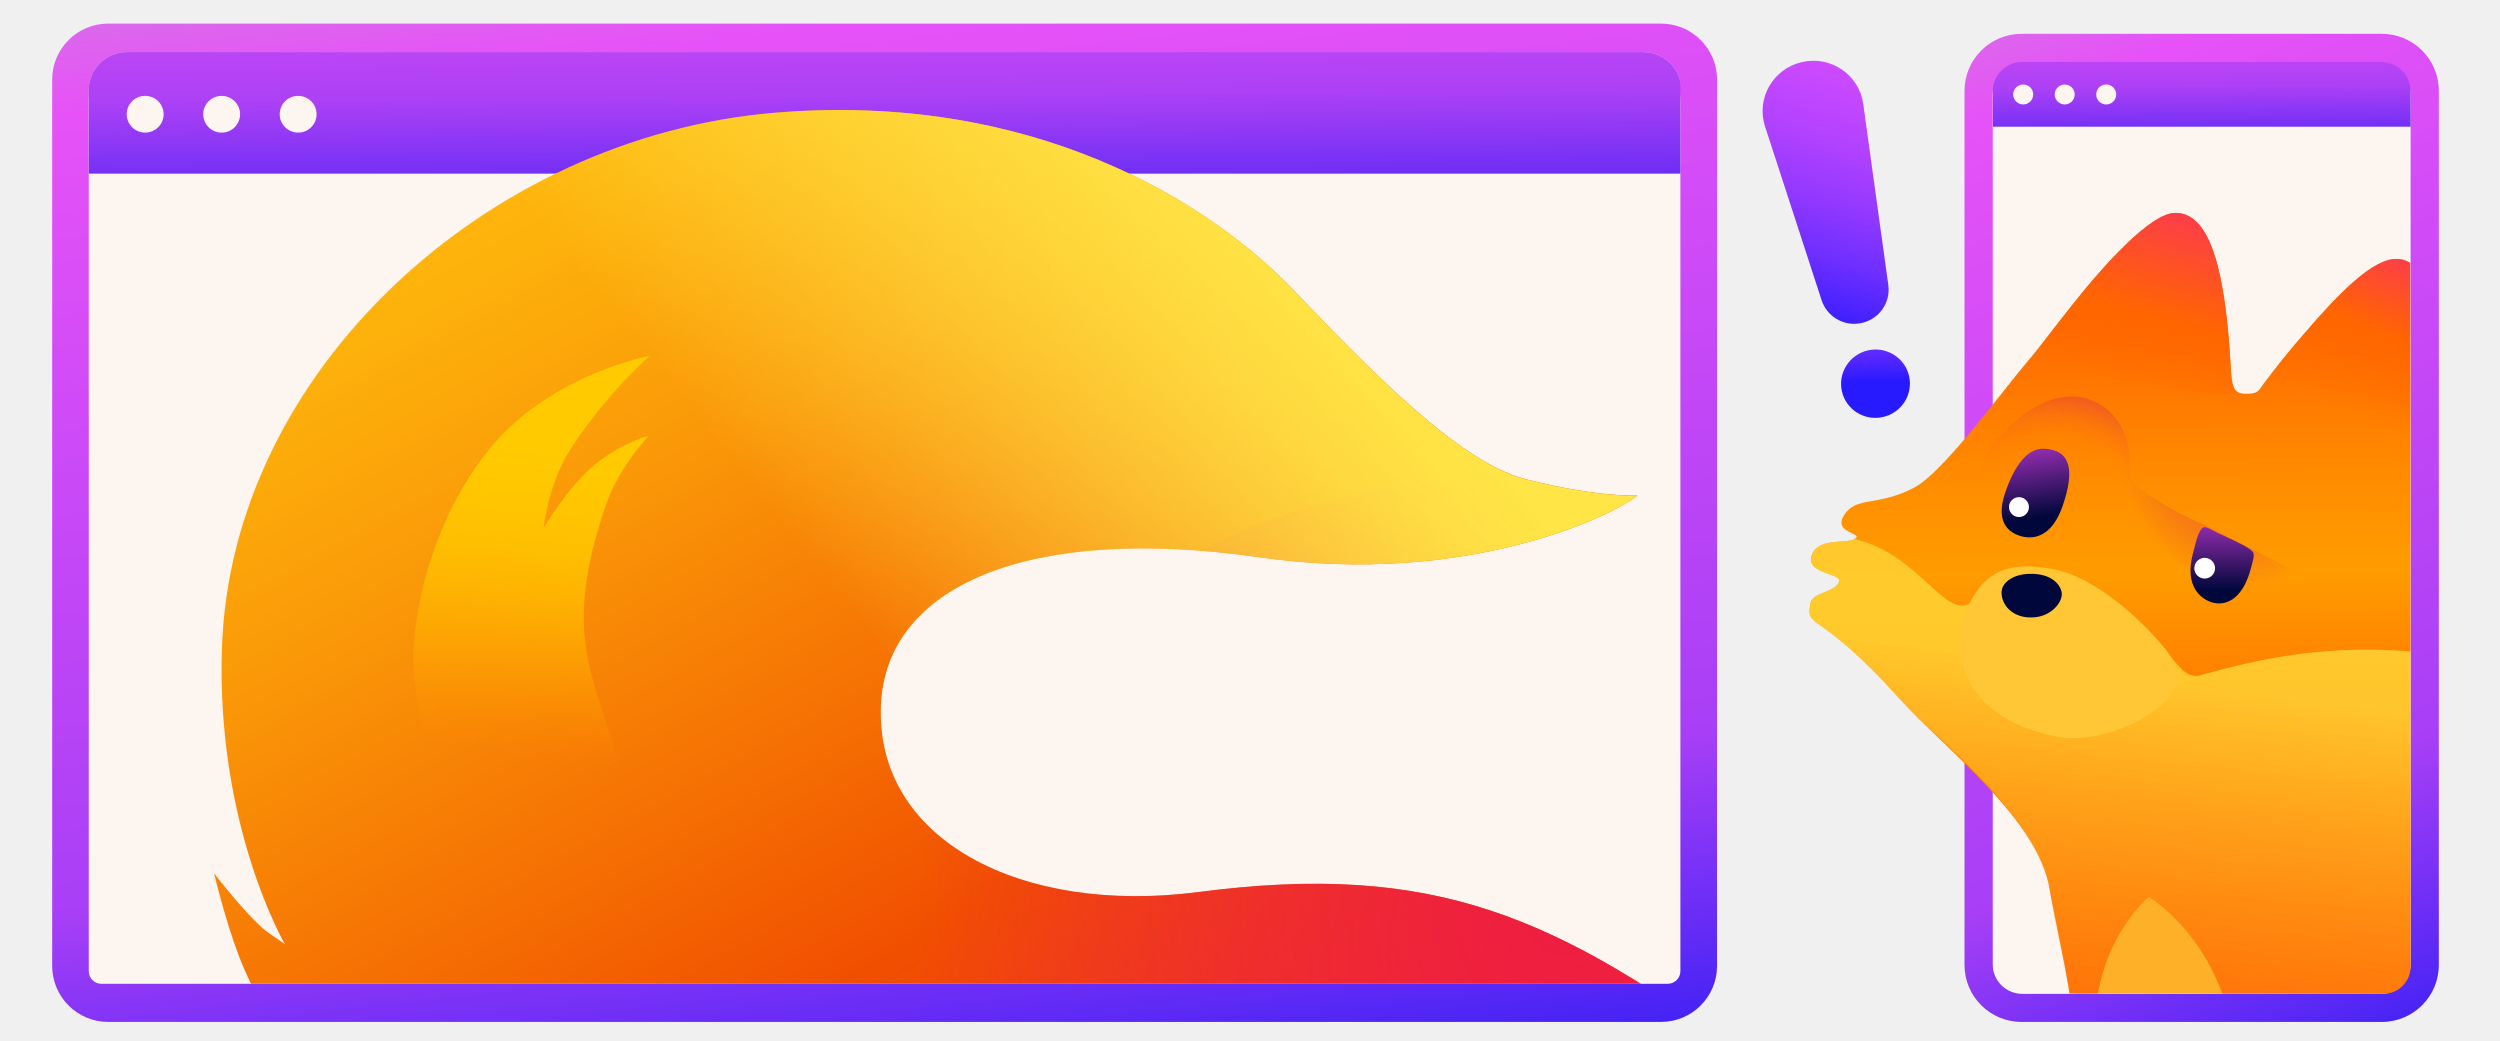
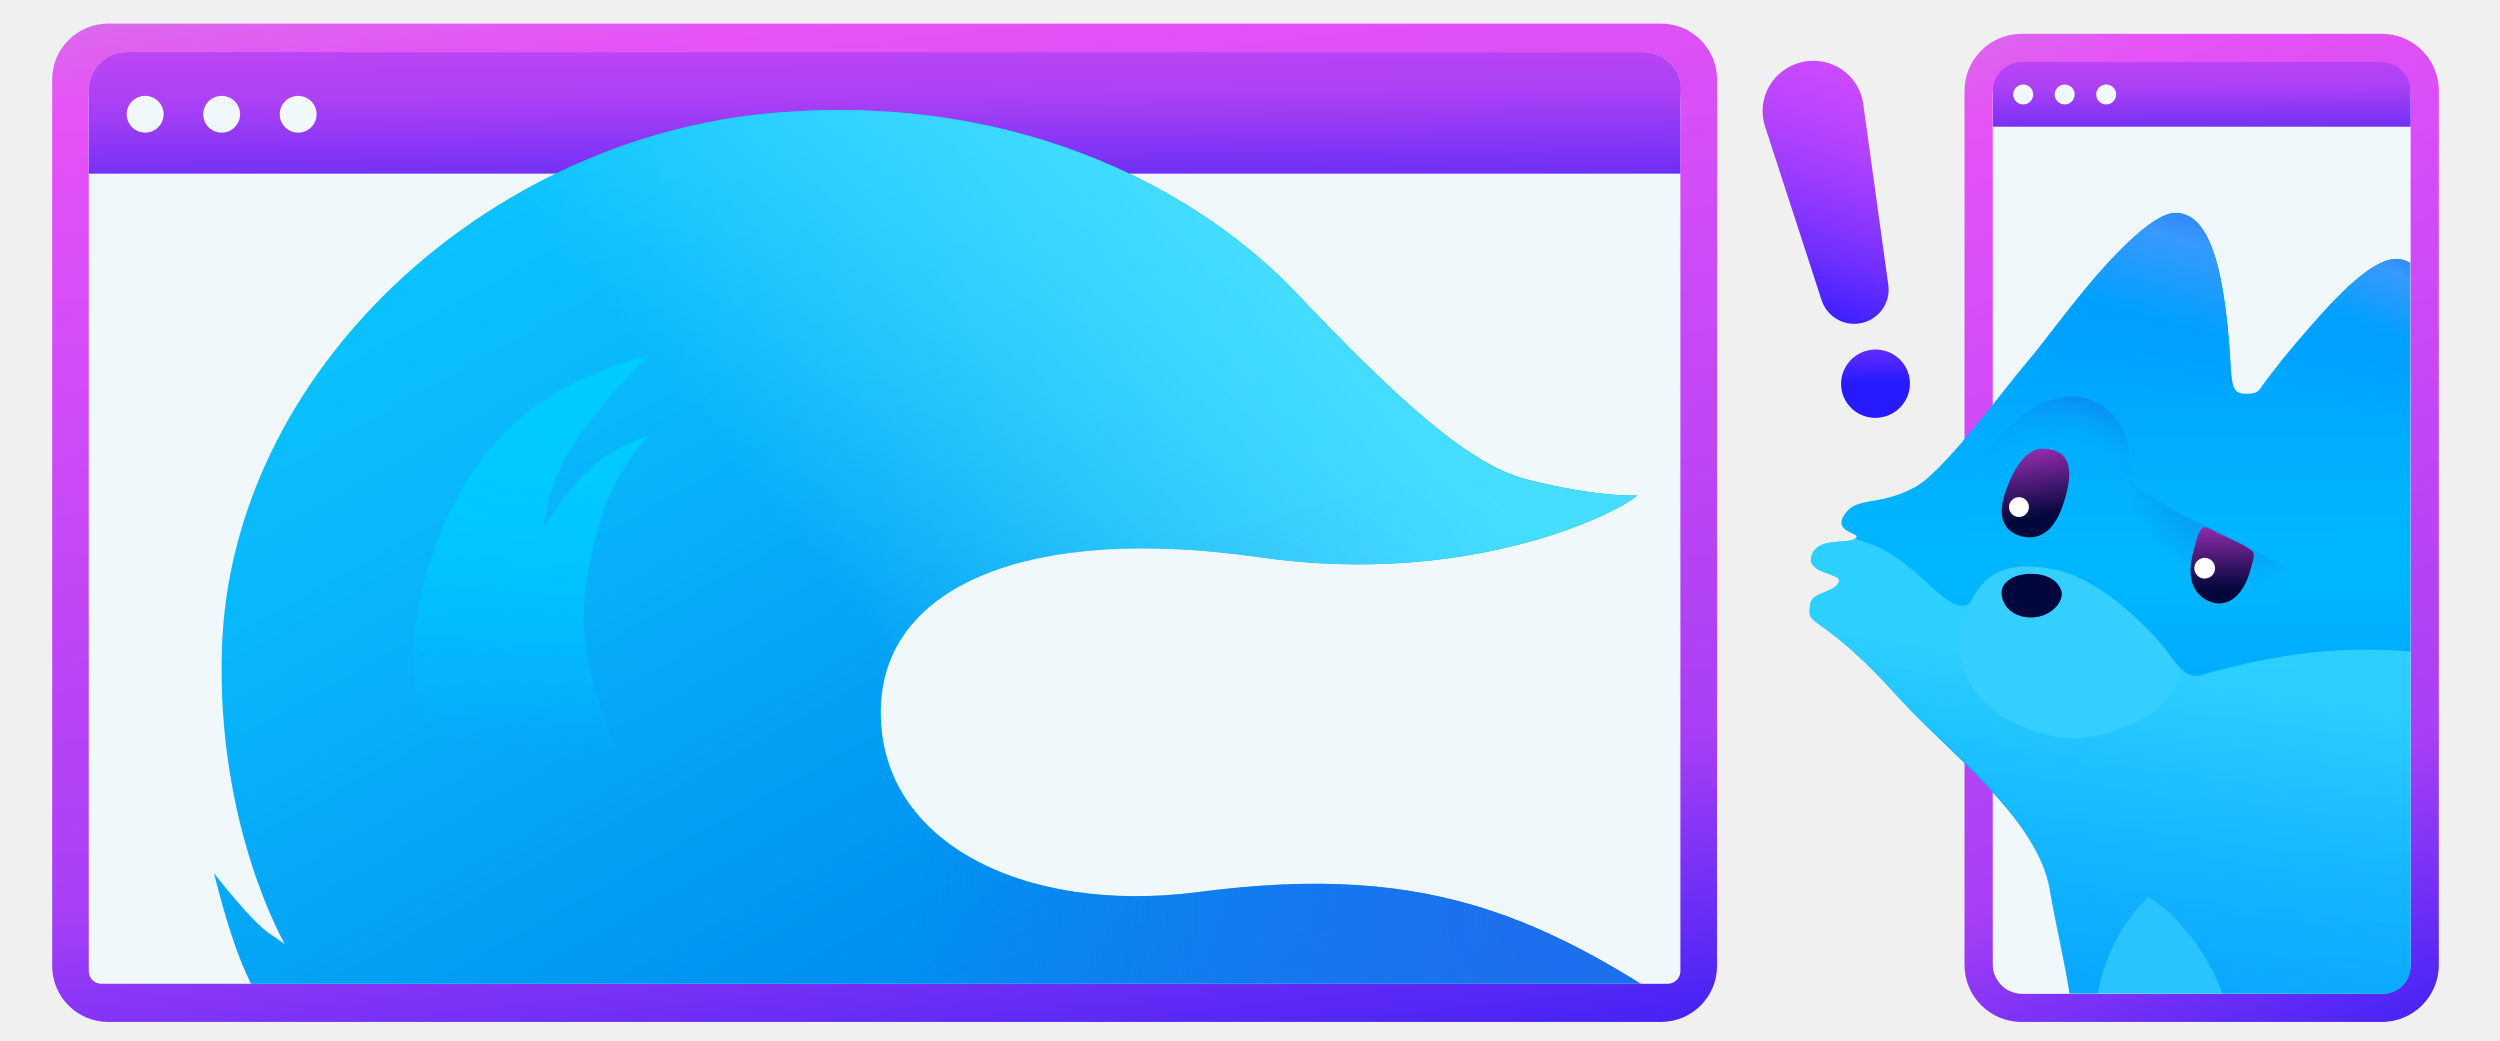
<svg xmlns="http://www.w3.org/2000/svg" width="262" height="109" fill="none" viewBox="0 0 262 109">
  <style>
    @media (prefers-color-scheme: dark) {
-       [fill="#fcf5f0"] { fill: #210340; }
+       [fill="#f0f8fc"] { fill: #210340; }
      path.accent { fill: #4e2095; }
    }
  </style>
  <rect width="174.477" height="104.625" x="5.469" y="2.473" fill="url(#a)" rx="5.87" />
-   <path fill="#fcf5f0" d="M176.105 10.454v91.327c0 .731-.595 1.321-1.332 1.321H10.633c-.738 0-1.332-.59-1.332-1.321V10.454c0-2.322 1.897-4.204 4.238-4.204h158.327c2.341 0 4.239 1.882 4.239 4.204" />
+   <path fill="#f0f8fc" d="M176.105 10.454v91.327c0 .731-.595 1.321-1.332 1.321H10.633c-.738 0-1.332-.59-1.332-1.321V10.454c0-2.322 1.897-4.204 4.238-4.204h158.327c2.341 0 4.239 1.882 4.239 4.204" />
  <mask id="b" width="171" height="102" x="6" y="2" maskUnits="userSpaceOnUse" style="mask-type:luminance">
    <path fill="#fff" d="M175.105 2.473H7.797a1 1 0 0 0-1 1v98.632a1 1 0 0 0 1 1h167.308a1 1 0 0 0 1-1V3.473a1 1 0 0 0-1-1" />
  </mask>
  <g mask="url(#b)">
    <path fill="#d9d9d9" d="M9.3 9.459a4 4 0 0 1 4-4h158.911a4 4 0 0 1 4 4v8.734H9.301V9.46Z" />
    <path fill="url(#c)" d="M9.3 9.459a4 4 0 0 1 4-4h158.911a4 4 0 0 1 4 4v8.734H9.301V9.46Z" />
-     <path fill="#fcf5f0" class="accent" d="M15.954 13.75A1.92 1.92 0 0 0 17 11.233a1.936 1.936 0 0 0-2.528-1.04 1.92 1.92 0 0 0-1.045 2.516 1.936 1.936 0 0 0 2.527 1.041m7.274.15a1.93 1.93 0 0 0 1.933-1.926 1.93 1.93 0 0 0-1.933-1.925 1.93 1.93 0 0 0-1.933 1.925 1.93 1.93 0 0 0 1.933 1.925Zm8.018 0a1.93 1.93 0 0 0 1.933-1.926 1.93 1.93 0 0 0-1.933-1.925 1.93 1.93 0 0 0-1.933 1.925 1.93 1.93 0 0 0 1.933 1.925Z" />
+     <path fill="#f0f8fc" class="accent" d="M15.954 13.75A1.92 1.92 0 0 0 17 11.233a1.936 1.936 0 0 0-2.528-1.04 1.92 1.92 0 0 0-1.045 2.516 1.936 1.936 0 0 0 2.527 1.041m7.274.15a1.93 1.93 0 0 0 1.933-1.926 1.93 1.93 0 0 0-1.933-1.925 1.93 1.93 0 0 0-1.933 1.925 1.93 1.93 0 0 0 1.933 1.925Zm8.018 0a1.93 1.93 0 0 0 1.933-1.926 1.93 1.93 0 0 0-1.933-1.925 1.93 1.93 0 0 0-1.933 1.925 1.93 1.93 0 0 0 1.933 1.925Z" />
    <path fill="url(#d)" d="M187.296 125.042c5.917-3.63-1.451-12.254-3.813-13.993-20.352-14.999-33.048-20.806-57.908-17.564-18.434 2.4-33.88-5.383-33.249-19.627.553-12.398 15.346-18.952 39.69-15.459 21.787 3.126 37.234-4.47 39.582-6.475 0 0-3.957.251-11.597-1.675-6.061-1.53-13.616-8.451-24.215-19.62-9.156-9.652-27.733-21.064-54.59-18.815-30.218 2.53-56.981 27.145-57.937 56.1-.617 18.664 6.6 31.04 6.6 31.04s-.769-.568-1.523-1.057c-2.025-1.308-5.902-6.382-5.902-6.382s1.522 6.469 3.324 10.407c1.422 3.119 3.627 8.258 6.578 11.793 5.48 6.569 15.217 23.717 48.573 24.213 29.514.438 49.563-15.308 62.762-21.819 13.199-6.512 24.064 3.981 31.187 7.093 7.116 3.112 7.117 5.11 12.438 1.847z" />
    <mask id="e" width="168" height="127" x="22" y="11" maskUnits="userSpaceOnUse" style="mask-type:luminance">
      <path fill="#fff" d="M187.29 125.05c5.917-3.63-1.451-12.254-3.813-13.993-20.351-14.999-33.047-20.799-57.908-17.564-18.434 2.4-33.88-5.383-33.248-19.627.553-12.398 15.345-18.952 39.689-15.46 21.787 3.127 37.234-4.47 39.582-6.474 0 0-3.957.251-11.597-1.675-6.061-1.53-13.616-8.452-24.215-19.62-9.156-9.652-27.733-21.064-54.59-18.815-30.218 2.53-56.981 27.145-57.936 56.1-.618 18.664 6.599 31.04 6.599 31.04s-.769-.568-1.523-1.057c-2.024-1.308-5.902-6.382-5.902-6.382s1.522 6.468 3.325 10.407c1.421 3.119 3.626 8.257 6.577 11.793 5.48 6.569 15.217 23.717 48.573 24.212 29.514.439 49.563-15.307 62.762-21.819s24.064 3.982 31.187 7.094c7.117 3.112 7.117 5.11 12.438 1.847z" />
    </mask>
    <g mask="url(#e)">
      <path fill="url(#f)" d="M157.061 178.703c39.402 2.314 73.038-24.644 75.121-60.211 2.082-35.56-28.172-66.27-67.581-68.576-39.41-2.314-73.038 24.643-75.12 60.211s28.17 66.269 67.58 68.576" />
      <path fill="url(#g)" d="M-12.102 14.694c3.052-30.25 56.27-43.911 111.018-31.773s93.799 46.031 87.228 75.713c-6.57 29.68-13.328 33.555-68.536 23.737-19-3.377-69.411 54.117-86.847 54.246-34.052.252-48.256-68.447-42.863-121.923" />
    </g>
    <path fill="url(#h)" d="M43.368 67.464c.826-9.623 4.948-16.99 8.395-20.97 6.37-7.36 16.337-9.207 16.337-9.207s-4.467 3.86-8.309 9.781c-2.362 3.651-2.815 8.265-2.815 8.265s2.636-4.528 5.573-6.813c2.937-2.278 5.443-2.846 5.443-2.846s-3.102 3.248-4.445 7.115c-3.971 11.412-2.161 16.371-.244 22.221 2.484 7.59 5.917 16.365-4.962 16.17-10.88-.193-15.605-16.421-14.973-23.709z" />
  </g>
  <rect width="49.707" height="103.554" x="205.881" y="3.545" fill="url(#i)" rx="5.976" />
-   <path fill="#fcf5f0" d="M249.536 6.852h-37.598c-1.711 0-3.098 1.376-3.098 3.073v91.157c0 1.697 1.387 3.073 3.098 3.073h37.598c1.711 0 3.098-1.376 3.098-3.073V9.925c0-1.697-1.387-3.073-3.098-3.073" />
+   <path fill="#f0f8fc" d="M249.536 6.852h-37.598c-1.711 0-3.098 1.376-3.098 3.073v91.157c0 1.697 1.387 3.073 3.098 3.073h37.598c1.711 0 3.098-1.376 3.098-3.073V9.925c0-1.697-1.387-3.073-3.098-3.073" />
  <mask id="j" width="45" height="99" x="208" y="6" maskUnits="userSpaceOnUse" style="mask-type:luminance">
    <path fill="#fff" d="M249.536 6.492h-37.598a3.09 3.09 0 0 0-3.098 3.085v91.496a3.09 3.09 0 0 0 3.098 3.085h37.598a3.09 3.09 0 0 0 3.098-3.085V9.577a3.09 3.09 0 0 0-3.098-3.085" />
  </mask>
  <g mask="url(#j)">
    <path fill="#d9d9d9" d="M208.84 8.537a2.17 2.17 0 0 1 2.17-2.17h86.204a2.17 2.17 0 0 1 2.171 2.17v4.74H208.84z" />
    <path fill="url(#k)" d="M208.84 8.537a2.17 2.17 0 0 1 2.17-2.17h86.204a2.17 2.17 0 0 1 2.171 2.17v4.74H208.84z" />
-     <path fill="#fcf5f0" class="accent" d="M212.434 10.866c.536-.22.789-.832.567-1.366a1.05 1.05 0 0 0-1.371-.565c-.536.22-.789.832-.567 1.366a1.05 1.05 0 0 0 1.371.565m3.947.081c.579 0 1.049-.469 1.049-1.045s-.47-1.045-1.049-1.045-1.049.469-1.049 1.045.47 1.045 1.049 1.045m4.35 0c.578 0 1.048-.469 1.048-1.045a1.048 1.048 0 0 0-2.097 0c0 .576.47 1.045 1.049 1.045" />
+     <path fill="#f0f8fc" class="accent" d="M212.434 10.866c.536-.22.789-.832.567-1.366a1.05 1.05 0 0 0-1.371-.565c-.536.22-.789.832-.567 1.366a1.05 1.05 0 0 0 1.371.565m3.947.081c.579 0 1.049-.469 1.049-1.045s-.47-1.045-1.049-1.045-1.049.469-1.049 1.045.47 1.045 1.049 1.045m4.35 0c.578 0 1.048-.469 1.048-1.045a1.048 1.048 0 0 0-2.097 0c0 .576.47 1.045 1.049 1.045" />
  </g>
  <mask id="l" width="74" height="84" x="179" y="21" maskUnits="userSpaceOnUse" style="mask-type:luminance">
    <path fill="#fff" d="M179.945 21.531h72.651l.036 79.774a2.854 2.854 0 0 1-2.851 2.851l-38.627-.036a3.695 3.695 0 0 1-3.612-2.93l-1.271-5.996-26.326-.402z" />
  </mask>
  <g mask="url(#l)">
    <path fill="url(#m)" d="M268.097 69.05c-.553-2.915-5.881-4.388-8.574-7.655-1.58-1.91-1.386-7.827-1.465-10.046v-.1c-.129-3.361-.409-6.04-1.106-12.23-.653-5.867-2.312-10.614-4.804-11.684-2.312-.998-5.558 1.781-10.046 6.909-2.657 3.03-3.318 3.928-4.898 5.996-.172.222-.28.438-.431.61-.244.28-.61.453-1.579.41a1.7 1.7 0 0 1-.539-.101c-1.171-.453-.596-2.57-1.443-8.976-.819-6.212-2.385-9.896-5.257-9.874-2.492.014-7.202 5.113-10.929 9.83-3.088 3.907-3.325 4.316-4.525 5.717-1.393 1.637-3.748 4.746-6.111 7.568-2.154 2.571-4.315 4.905-5.766 5.666-3.856 2.04-6.068.862-7.361 2.887-1.163 1.817 1.688 1.867 1.272 2.363a.7.7 0 0 1-.223.158c6.499 1.314 9.237 20.23 11.937 18.786.74-1.522 7.616 6.708 8.7 6.09 23.053-12.974-8.815 5.766 14.029-.761 11.705-3.332 22.445-13.768 37.367-9.861.064-.453 2.003-.38 1.752-1.71h-.007z" />
    <path fill="url(#n)" d="M239.896 59.573s-7.317-3.892-9.802-4.984c-2.528-1.106-4.337-2.384-5.537-3.088-2.929-1.716-.251-7.726-6.197-9.543-5.694-1.738-20.028 6.75-10.965 16.502 9.062 9.744 27.417 11.267 30.735 8.143 3.317-3.116 1.867-6.65 1.766-7.037z" opacity=".7" />
    <path fill="url(#o)" d="M210.342 44.943c2.614-2.614 6.384-4.589 9.78-2.535 3.404 2.053 3.404 6.657 2.772 8.797s-1.982 5.838-2.844 6.707c-.869.869-6.513-2.004-9.593-4.216-3.088-2.211-4.776-4.086-.115-8.746z" opacity=".7" />
    <path fill="url(#p)" d="M215.107 41.87c1.645-.51 3.368-.46 5.012.532.18.108.352.23.51.352 5.25-.948 11.827-1.444 14.032-1.587-1.178-.453-.596-2.571-1.443-8.977-.819-6.211-2.384-9.895-5.257-9.873-2.492.014-7.203 5.112-10.929 9.83-3.088 3.907-3.325 4.316-4.524 5.716-1.394 1.638-3.749 4.747-6.112 7.57l1.523-.058c2.097-1.839 4.811-3.095 7.188-3.497z" />
    <path fill="url(#q)" d="M258.057 51.255c-.13-3.361-.41-6.04-1.099-12.23-.653-5.867-2.312-10.613-4.804-11.683-2.312-.998-5.558 1.78-10.046 6.908-2.657 3.03-3.318 3.928-4.898 5.996-.172.223-.28.438-.431.61 1.602.611 5.149 1.983 8.689 3.412 5.623 2.269 10.327 5.378 12.582 6.987z" />
    <path fill="url(#r)" d="M255.781 81.775c2.966-1.875 8.352.588 9.737-1.817.726-1.257-1.457-2.025-1.127-3.074.381-1.22 4.948.754 5.02-1.795.064-2.046-2.018-3.34-2.729-3.878-.259-.194-.352-.337-.338-.445-14.922-3.906-24.307-3.26-36.013.072-.883.251-1.393-.022-2.42-1.235 1.666 3.87-7.195 8.782-12.71 7.576-9.946-2.176-10.965-9.206-8.933-13.651.043-.094.086-.173.129-.259-2.7 1.444-5.58-5.436-12.078-6.757-1.013.51-3.95-.223-4.489 1.81-.474 1.809 3.081 1.744 2.909 2.584-.237 1.142-2.794 1.135-3.002 2.284-.538 2.887.733.438 9.364 10.068 4.603 5.127 14.52 12.581 15.698 19.906.459 2.843 2.046 9.543 2.42 13.407h43.345c-1.056-4.359-2.744-7.806-4.273-11.06-2.607-5.564-5.709-10.44-.51-13.722z" />
    <path fill="url(#s)" d="M255.784 81.775c2.965-1.875 8.351.588 9.737-1.817.725-1.257-1.458-2.025-1.127-3.074.38-1.22 4.947.754 5.019-1.795.065-2.046-2.018-3.34-2.729-3.878-.258-.194-.351-.337-.337-.445-14.922-3.906-24.308-3.26-36.013.072-.919 0-1.393-.294-2.42-1.508-5.45-6.413-7.325-6.147-14.47-9.407-3.698-1.688-5.055 2.283-7.037 3.346-2.7 1.444-5.58-5.436-12.079-6.757-1.012.51-3.949-.223-4.488 1.81-.474 1.809 3.081 1.744 2.909 2.584-.237 1.142-2.794 1.135-3.002 2.284-.539 2.887.732.438 9.364 10.068 4.603 5.127 15.367 12.524 16.064 22.096.46 2.844 1.68 7.36 2.054 11.217h8.014c.452-8.302-.05-12.553-.05-12.553s6.146 3.519 8.488 12.553h26.892c-1.055-4.359-2.743-7.806-4.272-11.06-2.607-5.564-5.709-10.44-.51-13.722z" opacity=".6" />
-     <path fill="#ffc635" d="M226.613 67.635c-3.397-3.985-7.792-7.331-11.49-8-2.485-.452-4.438-.387-5.989.482-1.092.61-1.982 1.623-2.729 3.145-.043.086-.086.165-.129.259-2.047 4.445-1.02 11.475 8.99 13.65 5.559 1.207 14.47-3.496 12.797-7.367-.323-.74-.933-1.565-1.45-2.176z" />
-     <path fill="#ffb029" d="M225.19 93.996s-5.156 4.251-5.608 12.553h14.089c-2.341-9.034-8.488-12.553-8.488-12.553z" />
+     <path fill="#35cfff" d="M226.613 67.635c-3.397-3.985-7.792-7.331-11.49-8-2.485-.452-4.438-.387-5.989.482-1.092.61-1.982 1.623-2.729 3.145-.043.086-.086.165-.129.259-2.047 4.445-1.02 11.475 8.99 13.65 5.559 1.207 14.47-3.496 12.797-7.367-.323-.74-.933-1.565-1.45-2.176z" />
+     <path fill="#29c4ff" d="M225.19 93.996s-5.156 4.251-5.608 12.553h14.089c-2.341-9.034-8.488-12.553-8.488-12.553z" />
    <path fill="#00073a" d="M212.524 64.697c2.283.194 3.748-1.58 3.533-2.657-.151-.769-.97-1.738-2.7-1.882-1.954-.158-3.088.582-3.462 1.343-.452.926.223 3.002 2.629 3.203z" />
    <path fill="url(#t)" d="M231.734 63.104c1.436.481 3.296-.208 4.165-3.57.129-.495.452-1.421.194-1.701-.51-.553-1.738-1.07-3.598-1.939-.603-.28-1.271-.74-1.544-.632-.452.172-.718 1.056-1.17 2.894-.826 3.318.883 4.589 1.953 4.948" />
    <path fill="#fff" d="M232.121 59.75a1.096 1.096 0 0 0-.869-1.271 1.096 1.096 0 0 0-1.271.869c-.108.589.28 1.156.869 1.27a1.096 1.096 0 0 0 1.271-.868" />
    <path fill="url(#u)" d="M214.16 47.025c-1.723-.058-3.087 1.86-4.028 4.646-.194.581-.302 1.084-.338 1.522-.172 1.96 1.006 2.672 1.853 2.952.51.165 1.479.366 2.456-.202.754-.43 1.508-1.306 2.082-2.98 1.25-3.67.855-5.838-2.017-5.938z" />
    <path fill="#fff" d="M211.863 52.139a1.05 1.05 0 0 0-1.285.725 1.05 1.05 0 0 0 .732 1.285 1.05 1.05 0 0 0 1.286-.725 1.05 1.05 0 0 0-.725-1.285z" />
  </g>
  <path fill="url(#v)" d="M184.977 13.255c-.955-2.938.833-6.061 3.87-6.75 3.038-.697 5.996 1.335 6.42 4.387l2.628 18.98c.273 1.953-1.106 3.755-3.073 4.028a3.585 3.585 0 0 1-3.914-2.427z" />
  <path fill="url(#w)" d="M197.349 43.701c1.946-.445 3.159-2.37 2.721-4.294s-2.377-3.13-4.316-2.686c-1.946.446-3.159 2.37-2.721 4.295s2.37 3.13 4.316 2.685" />
  <defs>
    <linearGradient id="a" x1="84.32" x2="104.241" y1="-11.093" y2="165.276" gradientUnits="userSpaceOnUse">
      <stop stop-color="#d574e5" />
      <stop offset=".08" stop-color="#e652f7" />
      <stop offset=".55" stop-color="#a83ff6" />
      <stop offset=".77" stop-color="#271af5" />
    </linearGradient>
    <linearGradient id="c" x1="38.935" x2="39.471" y1="-10.764" y2="53.169" gradientUnits="userSpaceOnUse">
      <stop stop-color="#e552f6" />
      <stop offset=".33" stop-color="#ad41f5" />
      <stop offset=".54" stop-color="#4d25f4" />
      <stop offset=".71" stop-color="#271af4" />
      <stop offset=".99" stop-color="#010737" />
    </linearGradient>
    <linearGradient id="d" x1="59.372" x2="136.889" y1="5.836" y2="145.243" gradientUnits="userSpaceOnUse">
-       <stop stop-color="#ffbb0d" />
-       <stop offset=".1" stop-color="#fdb10b" />
-       <stop offset=".26" stop-color="#fa9808" />
-       <stop offset=".47" stop-color="#f56f03" />
-       <stop offset=".62" stop-color="#f14f00" />
-       <stop offset="1" stop-color="#ee1d42" />
+       <stop stop-color="#0dc6ff" />
+       <stop offset=".1" stop-color="#0bc0fd" />
+       <stop offset=".26" stop-color="#08b4fa" />
+       <stop offset=".47" stop-color="#03a0f5" />
+       <stop offset=".62" stop-color="#0090f1" />
+       <stop offset="1" stop-color="#1d6eee" />
    </linearGradient>
    <linearGradient id="g" x1="131.651" x2="76.237" y1="3.343" y2="47.772" gradientUnits="userSpaceOnUse">
-       <stop offset=".12" stop-color="#ffe546" />
-       <stop offset=".2" stop-color="#ffe546" stop-opacity=".97" />
-       <stop offset=".31" stop-color="#ffe546" stop-opacity=".9" />
-       <stop offset=".44" stop-color="#ffe546" stop-opacity=".78" />
-       <stop offset=".59" stop-color="#ffe546" stop-opacity=".61" />
-       <stop offset=".75" stop-color="#ffe546" stop-opacity=".39" />
-       <stop offset=".92" stop-color="#ffe546" stop-opacity=".13" />
-       <stop offset="1" stop-color="#ffe546" stop-opacity="0" />
+       <stop offset=".12" stop-color="#46deff" />
+       <stop offset=".2" stop-color="#46deff" stop-opacity=".97" />
+       <stop offset=".31" stop-color="#46deff" stop-opacity=".9" />
+       <stop offset=".44" stop-color="#46deff" stop-opacity=".78" />
+       <stop offset=".59" stop-color="#46deff" stop-opacity=".61" />
+       <stop offset=".75" stop-color="#46deff" stop-opacity=".39" />
+       <stop offset=".92" stop-color="#46deff" stop-opacity=".13" />
+       <stop offset="1" stop-color="#46deff" stop-opacity="0" />
    </linearGradient>
    <linearGradient id="h" x1="59.098" x2="54.653" y1="42.667" y2="79.316" gradientUnits="userSpaceOnUse">
-       <stop stop-color="#ffcb00" />
-       <stop offset=".17" stop-color="#ffca00" stop-opacity=".99" />
-       <stop offset=".3" stop-color="#ffc700" stop-opacity=".95" />
-       <stop offset=".42" stop-color="#ffc300" stop-opacity=".88" />
-       <stop offset=".53" stop-color="#ffbd00" stop-opacity=".79" />
-       <stop offset=".64" stop-color="#ffb500" stop-opacity=".67" />
-       <stop offset=".74" stop-color="#ffab00" stop-opacity=".53" />
-       <stop offset=".84" stop-color="#ffa000" stop-opacity=".36" />
-       <stop offset=".93" stop-color="#ff9300" stop-opacity=".16" />
-       <stop offset="1" stop-color="#ff8900" stop-opacity="0" />
+       <stop stop-color="#00cbff" />
+       <stop offset=".17" stop-color="#00caff" stop-opacity=".99" />
+       <stop offset=".3" stop-color="#00c9ff" stop-opacity=".95" />
+       <stop offset=".42" stop-color="#00c8ff" stop-opacity=".88" />
+       <stop offset=".53" stop-color="#00c5ff" stop-opacity=".79" />
+       <stop offset=".64" stop-color="#00c2ff" stop-opacity=".67" />
+       <stop offset=".74" stop-color="#00bdff" stop-opacity=".53" />
+       <stop offset=".84" stop-color="#00b9ff" stop-opacity=".36" />
+       <stop offset=".93" stop-color="#00b3ff" stop-opacity=".16" />
+       <stop offset="1" stop-color="#00afff" stop-opacity="0" />
    </linearGradient>
    <linearGradient id="i" x1="228.345" x2="288.461" y1="-9.882" y2="143.32" gradientUnits="userSpaceOnUse">
      <stop stop-color="#d574e5" />
      <stop offset=".08" stop-color="#e652f7" />
      <stop offset=".55" stop-color="#a83ff6" />
      <stop offset=".77" stop-color="#271af5" />
    </linearGradient>
    <linearGradient id="k" x1="224.916" x2="225.207" y1="-2.435" y2="32.253" gradientUnits="userSpaceOnUse">
      <stop stop-color="#e552f6" />
      <stop offset=".33" stop-color="#ad41f5" />
      <stop offset=".54" stop-color="#4d25f4" />
      <stop offset=".71" stop-color="#271af4" />
      <stop offset=".99" stop-color="#010737" />
    </linearGradient>
    <linearGradient id="m" x1="230.325" x2="231.093" y1="32.757" y2="126.462" gradientUnits="userSpaceOnUse">
-       <stop stop-color="#f60" />
-       <stop offset=".04" stop-color="#ff6f00" />
-       <stop offset=".2" stop-color="#ff8f00" />
-       <stop offset=".29" stop-color="#ff9c00" />
-       <stop offset=".52" stop-color="#f60" />
-       <stop offset=".86" stop-color="#fb2872" />
+       <stop stop-color="#00a0ff" />
+       <stop offset=".04" stop-color="#00a4ff" />
+       <stop offset=".2" stop-color="#00b2ff" />
+       <stop offset=".29" stop-color="#00b7ff" />
+       <stop offset=".52" stop-color="#00a0ff" />
+       <stop offset=".86" stop-color="#286afb" />
    </linearGradient>
    <linearGradient id="p" x1="221.505" x2="228.04" y1="39.788" y2="16.177" gradientUnits="userSpaceOnUse">
-       <stop stop-color="#f60" stop-opacity="0" />
-       <stop offset=".05" stop-color="#f60" stop-opacity=".17" />
-       <stop offset=".3" stop-color="#f60" />
-       <stop offset=".65" stop-color="#fd4737" />
-       <stop offset="1" stop-color="#fb2872" />
+       <stop stop-color="#00a0ff" stop-opacity="0" />
+       <stop offset=".05" stop-color="#00a0ff" stop-opacity=".17" />
+       <stop offset=".3" stop-color="#00a0ff" />
+       <stop offset=".65" stop-color="#3799fd" />
+       <stop offset="1" stop-color="#286afb" />
    </linearGradient>
    <linearGradient id="q" x1="248.154" x2="256.168" y1="44.181" y2="23.945" gradientUnits="userSpaceOnUse">
-       <stop stop-color="#f60" stop-opacity="0" />
-       <stop offset=".04" stop-color="#f60" stop-opacity=".05" />
-       <stop offset=".11" stop-color="#f60" stop-opacity=".2" />
-       <stop offset=".21" stop-color="#f60" stop-opacity=".43" />
-       <stop offset=".33" stop-color="#f60" stop-opacity=".75" />
-       <stop offset=".42" stop-color="#f60" />
-       <stop offset=".71" stop-color="#fd4737" />
-       <stop offset="1" stop-color="#fb2872" />
+       <stop stop-color="#00a0ff" stop-opacity="0" />
+       <stop offset=".04" stop-color="#00a0ff" stop-opacity=".05" />
+       <stop offset=".11" stop-color="#00a0ff" stop-opacity=".2" />
+       <stop offset=".21" stop-color="#00a0ff" stop-opacity=".43" />
+       <stop offset=".33" stop-color="#00a0ff" stop-opacity=".75" />
+       <stop offset=".42" stop-color="#00a0ff" />
+       <stop offset=".71" stop-color="#3799fd" />
+       <stop offset="1" stop-color="#286afb" />
    </linearGradient>
    <linearGradient id="r" x1="229.226" x2="230.324" y1="33.856" y2="166.798" gradientUnits="userSpaceOnUse">
-       <stop stop-color="#f60" />
-       <stop offset=".21" stop-color="#ff9c00" />
-       <stop offset=".52" stop-color="#f60" />
-       <stop offset=".86" stop-color="#fb2872" />
+       <stop stop-color="#00a0ff" />
+       <stop offset=".21" stop-color="#00b7ff" />
+       <stop offset=".52" stop-color="#00a0ff" />
+       <stop offset=".86" stop-color="#286afb" />
    </linearGradient>
    <linearGradient id="s" x1="230.679" x2="219.017" y1="59.463" y2="139.438" gradientUnits="userSpaceOnUse">
-       <stop offset=".15" stop-color="#ffeb49" />
-       <stop offset=".34" stop-color="#ffc735" stop-opacity=".73" />
-       <stop offset=".58" stop-color="#ff9d1e" stop-opacity=".42" />
-       <stop offset=".78" stop-color="#ff7f0e" stop-opacity=".19" />
-       <stop offset=".92" stop-color="#ff6d03" stop-opacity=".05" />
-       <stop offset="1" stop-color="#f60" stop-opacity="0" />
+       <stop offset=".15" stop-color="#49e1ff" />
+       <stop offset=".34" stop-color="#35cfff" stop-opacity=".73" />
+       <stop offset=".58" stop-color="#1ebbff" stop-opacity=".42" />
+       <stop offset=".78" stop-color="#0eadff" stop-opacity=".19" />
+       <stop offset=".92" stop-color="#03a4ff" stop-opacity=".05" />
+       <stop offset="1" stop-color="#00a0ff" stop-opacity="0" />
    </linearGradient>
    <linearGradient id="t" x1="232.861" x2="232.897" y1="52.684" y2="63.14" gradientUnits="userSpaceOnUse">
      <stop offset=".16" stop-color="#a030b9" />
      <stop offset=".88" stop-color="#00073a" />
    </linearGradient>
    <linearGradient id="u" x1="212.286" x2="213.909" y1="44.791" y2="55.556" gradientUnits="userSpaceOnUse">
      <stop offset=".16" stop-color="#a030b9" />
      <stop offset=".88" stop-color="#00073a" />
    </linearGradient>
    <linearGradient id="v" x1="186.954" x2="204.193" y1="42.69" y2="-13.531" gradientUnits="userSpaceOnUse">
      <stop offset=".14" stop-color="#271aff" />
      <stop offset=".19" stop-color="#4522ff" />
      <stop offset=".28" stop-color="#6f2fff" />
      <stop offset=".38" stop-color="#9439ff" />
      <stop offset=".48" stop-color="#b242ff" />
      <stop offset=".59" stop-color="#c949ff" />
      <stop offset=".7" stop-color="#da4eff" />
      <stop offset=".83" stop-color="#e351ff" />
      <stop offset=".99" stop-color="#e752ff" />
    </linearGradient>
    <linearGradient id="w" x1="197.14" x2="196.552" y1="44.161" y2="14.329" gradientUnits="userSpaceOnUse">
      <stop offset=".14" stop-color="#271aff" />
      <stop offset=".19" stop-color="#4522ff" />
      <stop offset=".28" stop-color="#6f2fff" />
      <stop offset=".38" stop-color="#9439ff" />
      <stop offset=".48" stop-color="#b242ff" />
      <stop offset=".59" stop-color="#c949ff" />
      <stop offset=".7" stop-color="#da4eff" />
      <stop offset=".83" stop-color="#e351ff" />
      <stop offset=".99" stop-color="#e752ff" />
    </linearGradient>
    <radialGradient id="f" cx="0" cy="0" r="1" gradientTransform="matrix(67.9598 3.98122 3.97805 -68.014 164.007 95.656)" gradientUnits="userSpaceOnUse">
-       <stop stop-color="#ee1d42" />
-       <stop offset="1" stop-color="#ee1d42" stop-opacity="0" />
+       <stop stop-color="#1d6eee" />
+       <stop offset="1" stop-color="#1d6eee" stop-opacity="0" />
    </radialGradient>
    <radialGradient id="n" cx="0" cy="0" r="1" gradientTransform="matrix(13.8774 0 0 17.4838 234.902 45.866)" gradientUnits="userSpaceOnUse">
-       <stop stop-color="#d81f60" stop-opacity=".5" />
-       <stop offset=".22" stop-color="#d81f60" stop-opacity=".49" />
-       <stop offset=".39" stop-color="#d81f60" stop-opacity=".44" />
-       <stop offset=".54" stop-color="#d81f60" stop-opacity=".37" />
-       <stop offset=".68" stop-color="#d81f60" stop-opacity=".26" />
-       <stop offset=".81" stop-color="#d81f60" stop-opacity=".12" />
-       <stop offset=".91" stop-color="#d81f60" stop-opacity="0" />
+       <stop stop-color="#1f59d8" stop-opacity=".5" />
+       <stop offset=".22" stop-color="#1f59d8" stop-opacity=".49" />
+       <stop offset=".39" stop-color="#1f59d8" stop-opacity=".44" />
+       <stop offset=".54" stop-color="#1f59d8" stop-opacity=".37" />
+       <stop offset=".68" stop-color="#1f59d8" stop-opacity=".26" />
+       <stop offset=".81" stop-color="#1f59d8" stop-opacity=".12" />
+       <stop offset=".91" stop-color="#1f59d8" stop-opacity="0" />
    </radialGradient>
    <radialGradient id="o" cx="0" cy="0" r="1" gradientTransform="matrix(13.8038 0 0 13.8013 215.056 55.099)" gradientUnits="userSpaceOnUse">
-       <stop offset=".63" stop-color="#d81f60" stop-opacity="0" />
-       <stop offset=".7" stop-color="#d81f60" stop-opacity=".02" />
-       <stop offset=".77" stop-color="#d81f60" stop-opacity=".07" />
-       <stop offset=".84" stop-color="#d81f60" stop-opacity=".16" />
-       <stop offset=".91" stop-color="#d81f60" stop-opacity=".28" />
-       <stop offset=".98" stop-color="#d81f60" stop-opacity=".43" />
-       <stop offset="1" stop-color="#d81f60" stop-opacity=".5" />
+       <stop offset=".63" stop-color="#1f59d8" stop-opacity="0" />
+       <stop offset=".7" stop-color="#1f59d8" stop-opacity=".02" />
+       <stop offset=".77" stop-color="#1f59d8" stop-opacity=".07" />
+       <stop offset=".84" stop-color="#1f59d8" stop-opacity=".16" />
+       <stop offset=".91" stop-color="#1f59d8" stop-opacity=".28" />
+       <stop offset=".98" stop-color="#1f59d8" stop-opacity=".43" />
+       <stop offset="1" stop-color="#1f59d8" stop-opacity=".5" />
    </radialGradient>
  </defs>
</svg>
